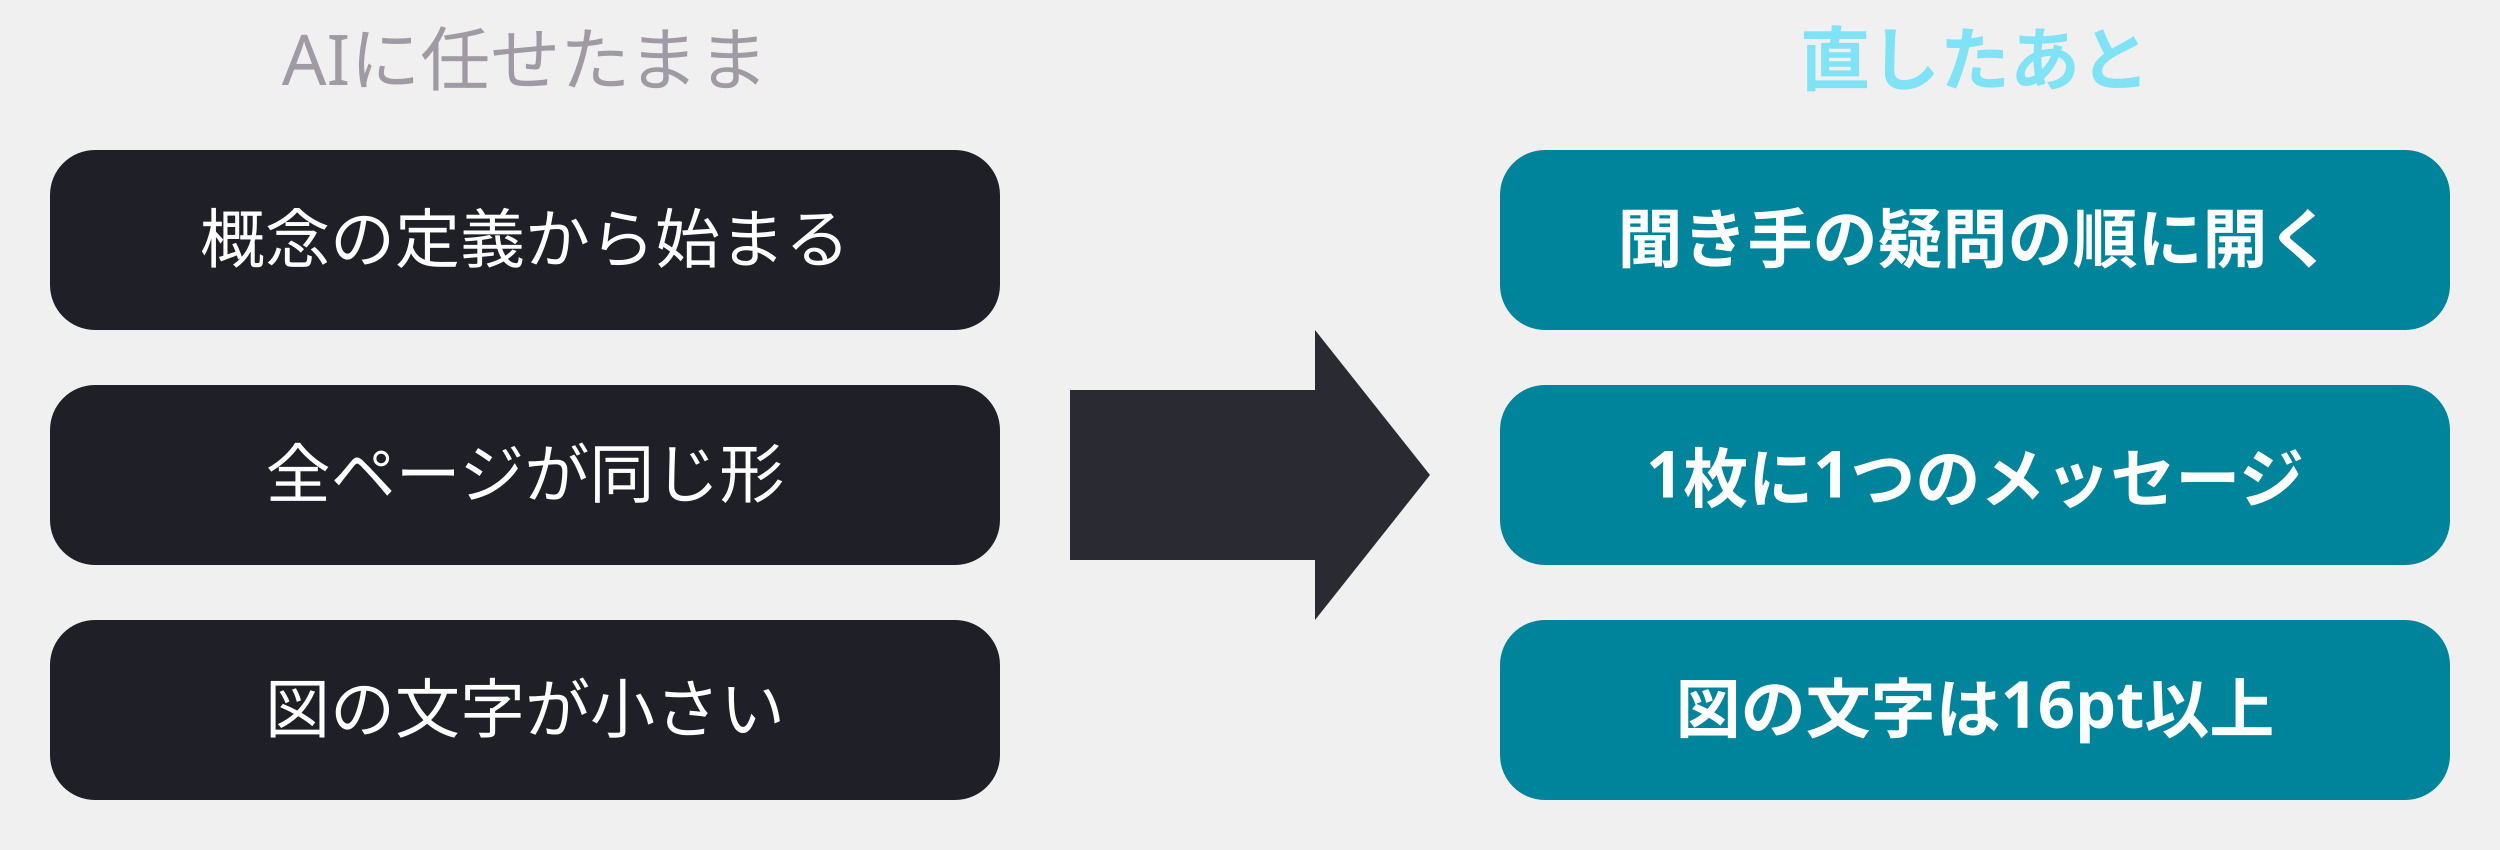
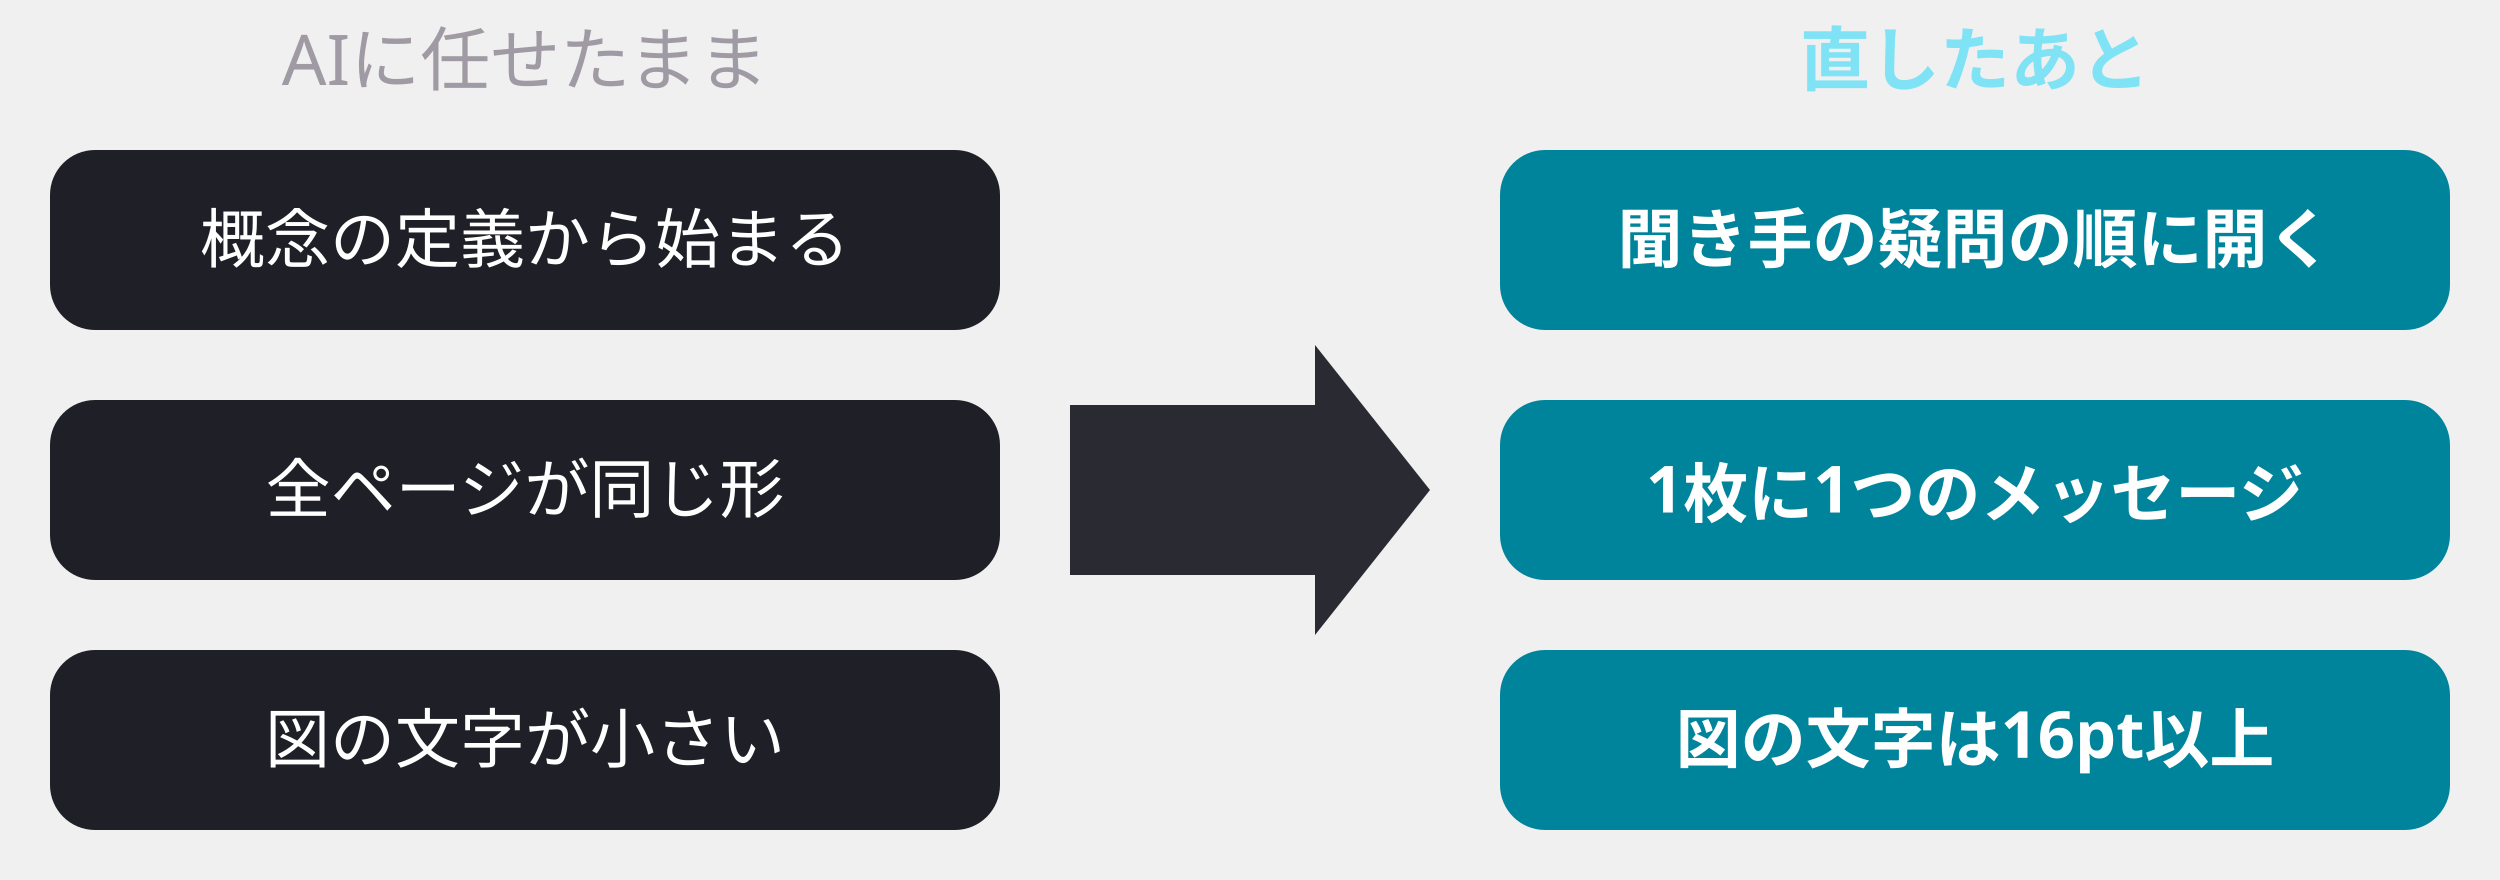
- <svg xmlns="http://www.w3.org/2000/svg" viewBox="0 0 1000 340" font-family="'Zen Maru Gothic','Hiragino Maru Gothic ProN',sans-serif">
+ <svg xmlns="http://www.w3.org/2000/svg" viewBox="0 0 1000 352" font-family="'Zen Maru Gothic','Hiragino Maru Gothic ProN',sans-serif">
  <defs>
    <marker id="arw" markerUnits="userSpaceOnUse" markerWidth="18" markerHeight="18" refX="16" refY="9" orient="auto">
      <path d="M0 0L18 9L0 18z" fill="#7fe3f5" />
    </marker>
  </defs>
  <text x="210.0" y="34" text-anchor="middle" font-size="28" fill="#a09aa4">AIに任せたまま</text>
  <text x="790.0" y="34" text-anchor="middle" font-size="28" fill="#7fe3f5" font-weight="700">直したあと</text>
  <rect x="20" y="60" width="380" height="72" rx="18" fill="#1f1f27" />
  <text x="210.0" y="105.0" text-anchor="middle" font-size="26" fill="#ffffff">概念の定義から始まる</text>
  <rect x="600" y="60" width="380" height="72" rx="18" fill="#00849c" />
  <text x="790.0" y="105.0" text-anchor="middle" font-size="26" fill="#ffffff" font-weight="700">聞き手の疑問の順に開く</text>
-   <rect x="20" y="154" width="380" height="72" rx="18" fill="#1f1f27" />
-   <text x="210.0" y="199.0" text-anchor="middle" font-size="26" fill="#ffffff">全ページが同じ形</text>
-   <rect x="600" y="154" width="380" height="72" rx="18" fill="#00849c" />
-   <text x="790.0" y="199.0" text-anchor="middle" font-size="26" fill="#ffffff" font-weight="700">1枚に1つのメッセージ</text>
-   <rect x="20" y="248" width="380" height="72" rx="18" fill="#1f1f27" />
-   <text x="210.0" y="293.0" text-anchor="middle" font-size="26" fill="#ffffff">図の文字が小さい</text>
-   <rect x="600" y="248" width="380" height="72" rx="18" fill="#00849c" />
-   <text x="790.0" y="293.0" text-anchor="middle" font-size="26" fill="#ffffff" font-weight="700">図の文字は16pt以上</text>
-   <path d="M428 156.0 H526 V132.0 L572 190.0 L526 248.0 V224.0 H428 Z" fill="#2a2a33" />
+   <rect x="20" y="160" width="380" height="72" rx="18" fill="#1f1f27" />
+   <text x="210.0" y="205.0" text-anchor="middle" font-size="26" fill="#ffffff">全ページが同じ形</text>
+   <rect x="600" y="160" width="380" height="72" rx="18" fill="#00849c" />
+   <text x="790.0" y="205.0" text-anchor="middle" font-size="26" fill="#ffffff" font-weight="700">1枚に1つのメッセージ</text>
+   <rect x="20" y="260" width="380" height="72" rx="18" fill="#1f1f27" />
+   <text x="210.0" y="305.0" text-anchor="middle" font-size="26" fill="#ffffff">図の文字が小さい</text>
+   <rect x="600" y="260" width="380" height="72" rx="18" fill="#00849c" />
+   <text x="790.0" y="305.0" text-anchor="middle" font-size="26" fill="#ffffff" font-weight="700">図の文字は16pt以上</text>
+   <path d="M428 162.0 H526 V138.0 L572 196.0 L526 254.0 V230.0 H428 Z" fill="#2a2a33" />
</svg>
